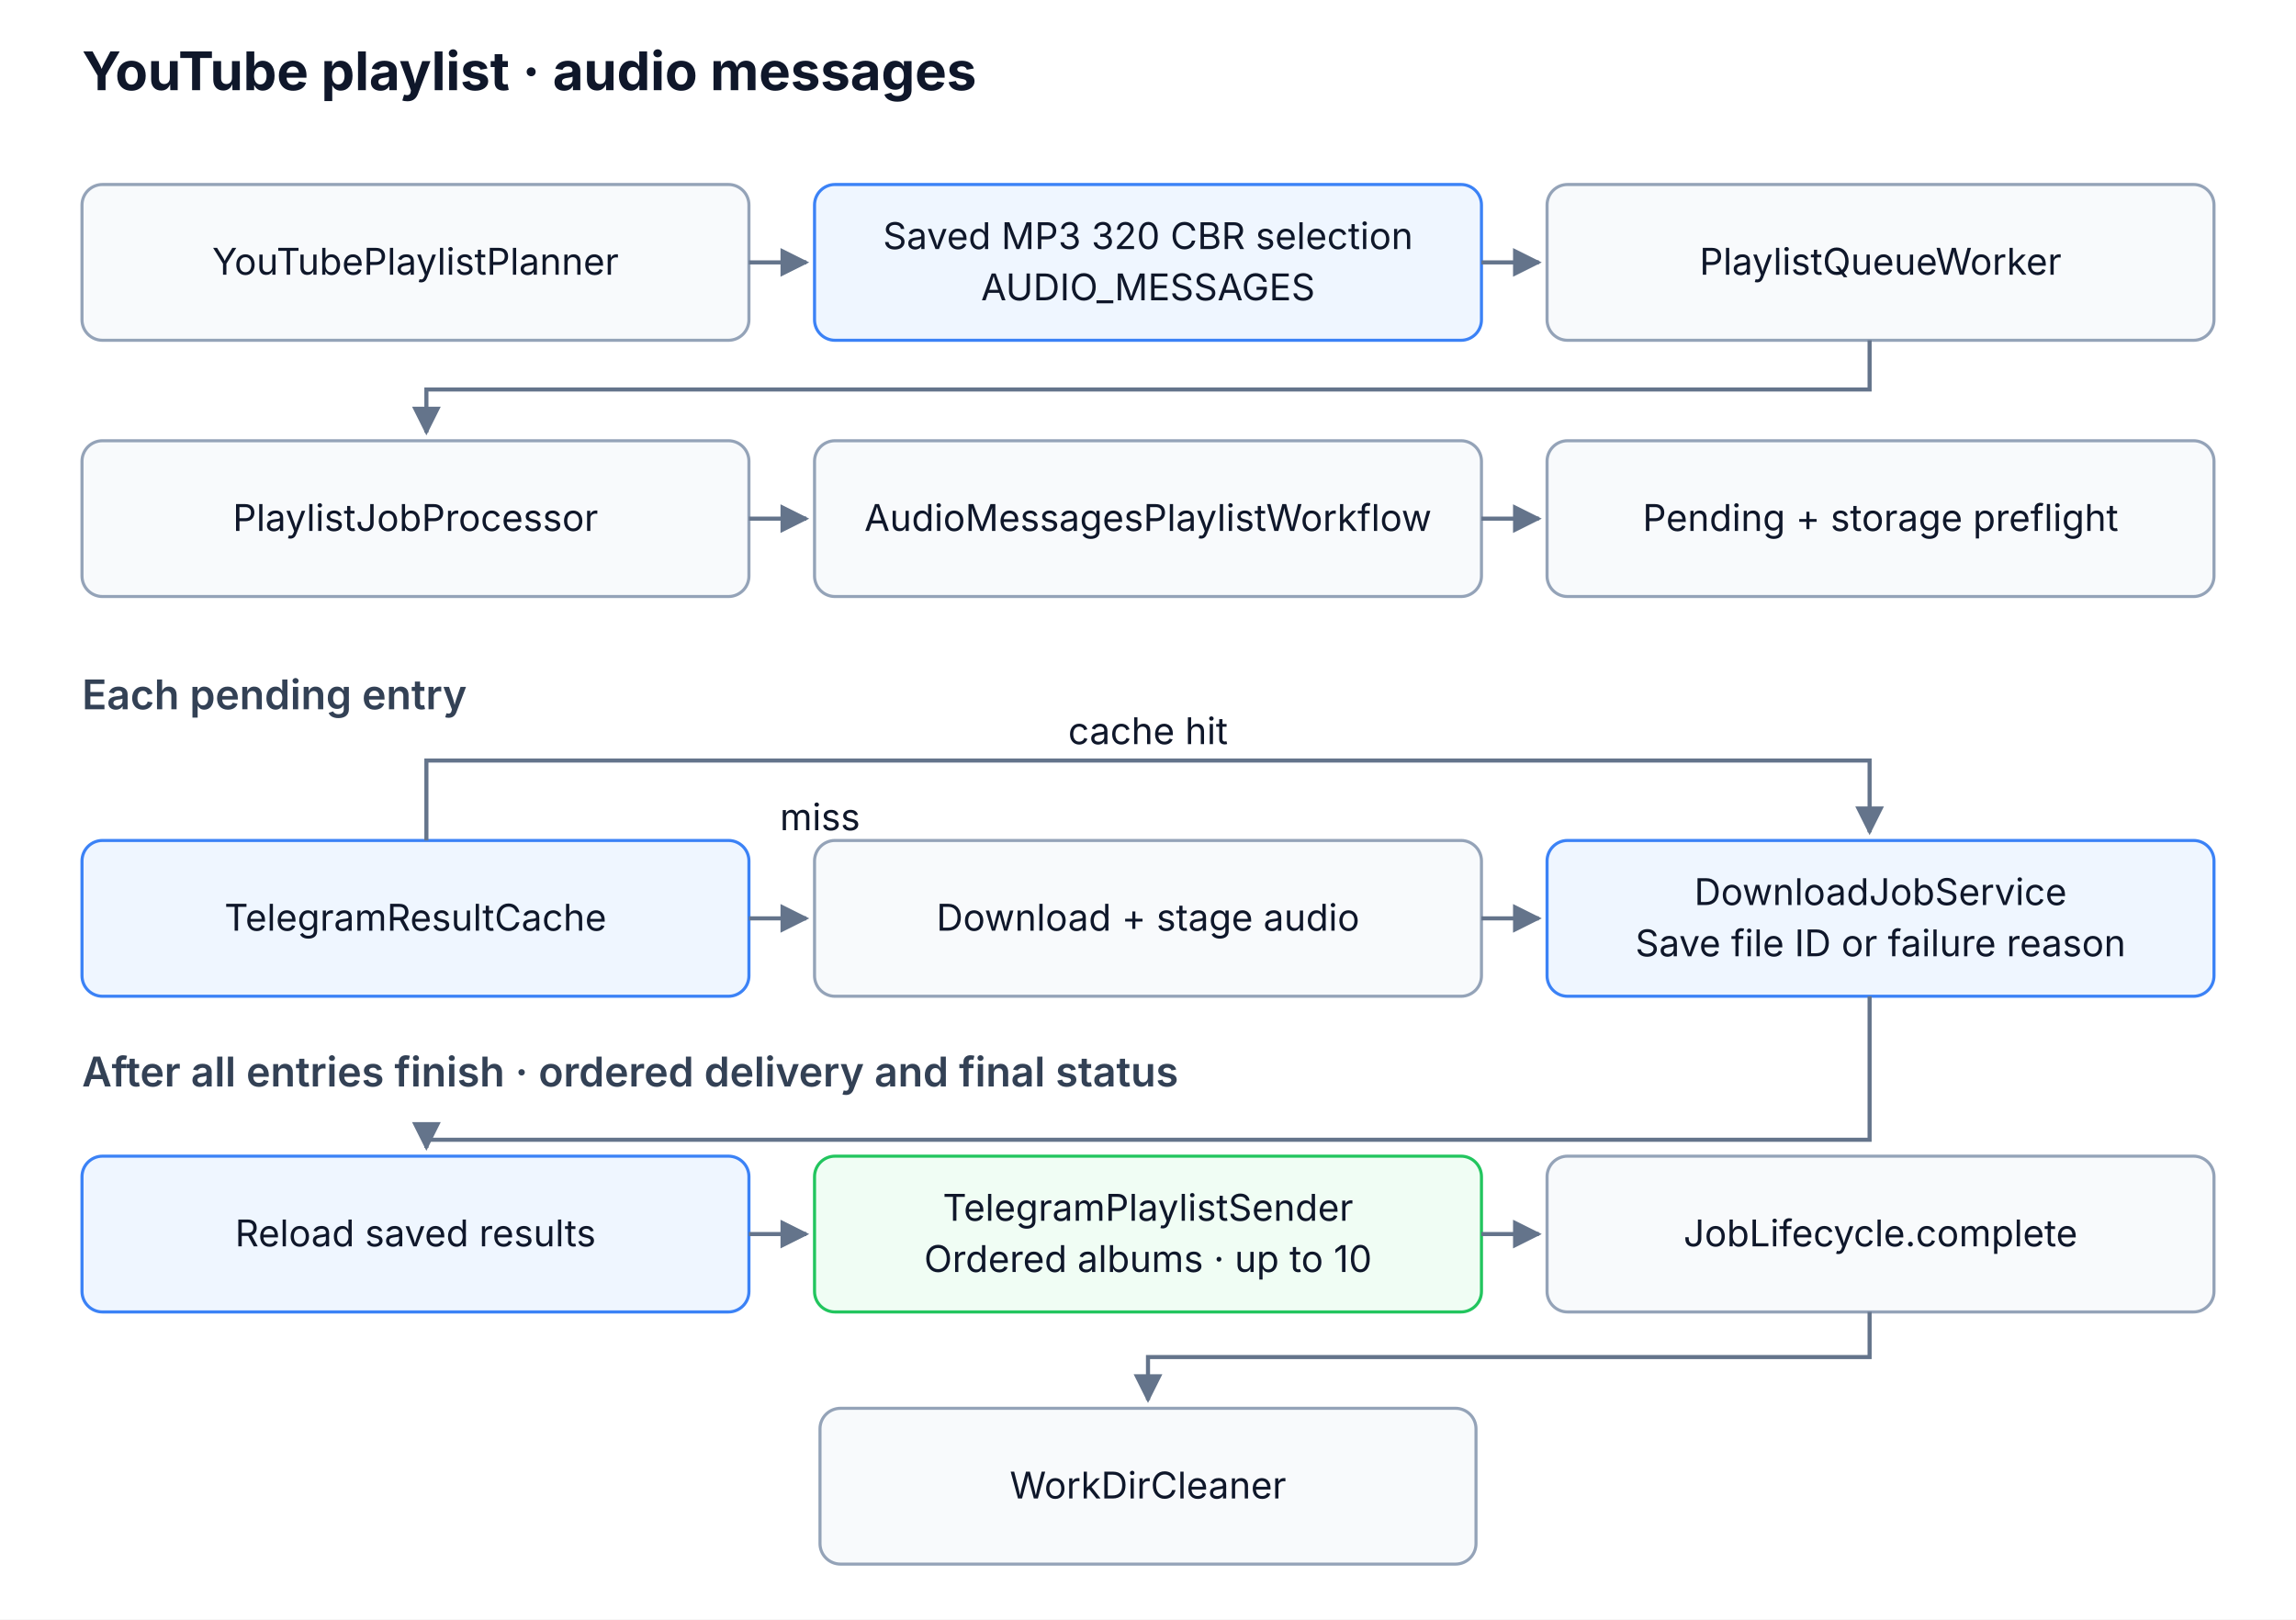
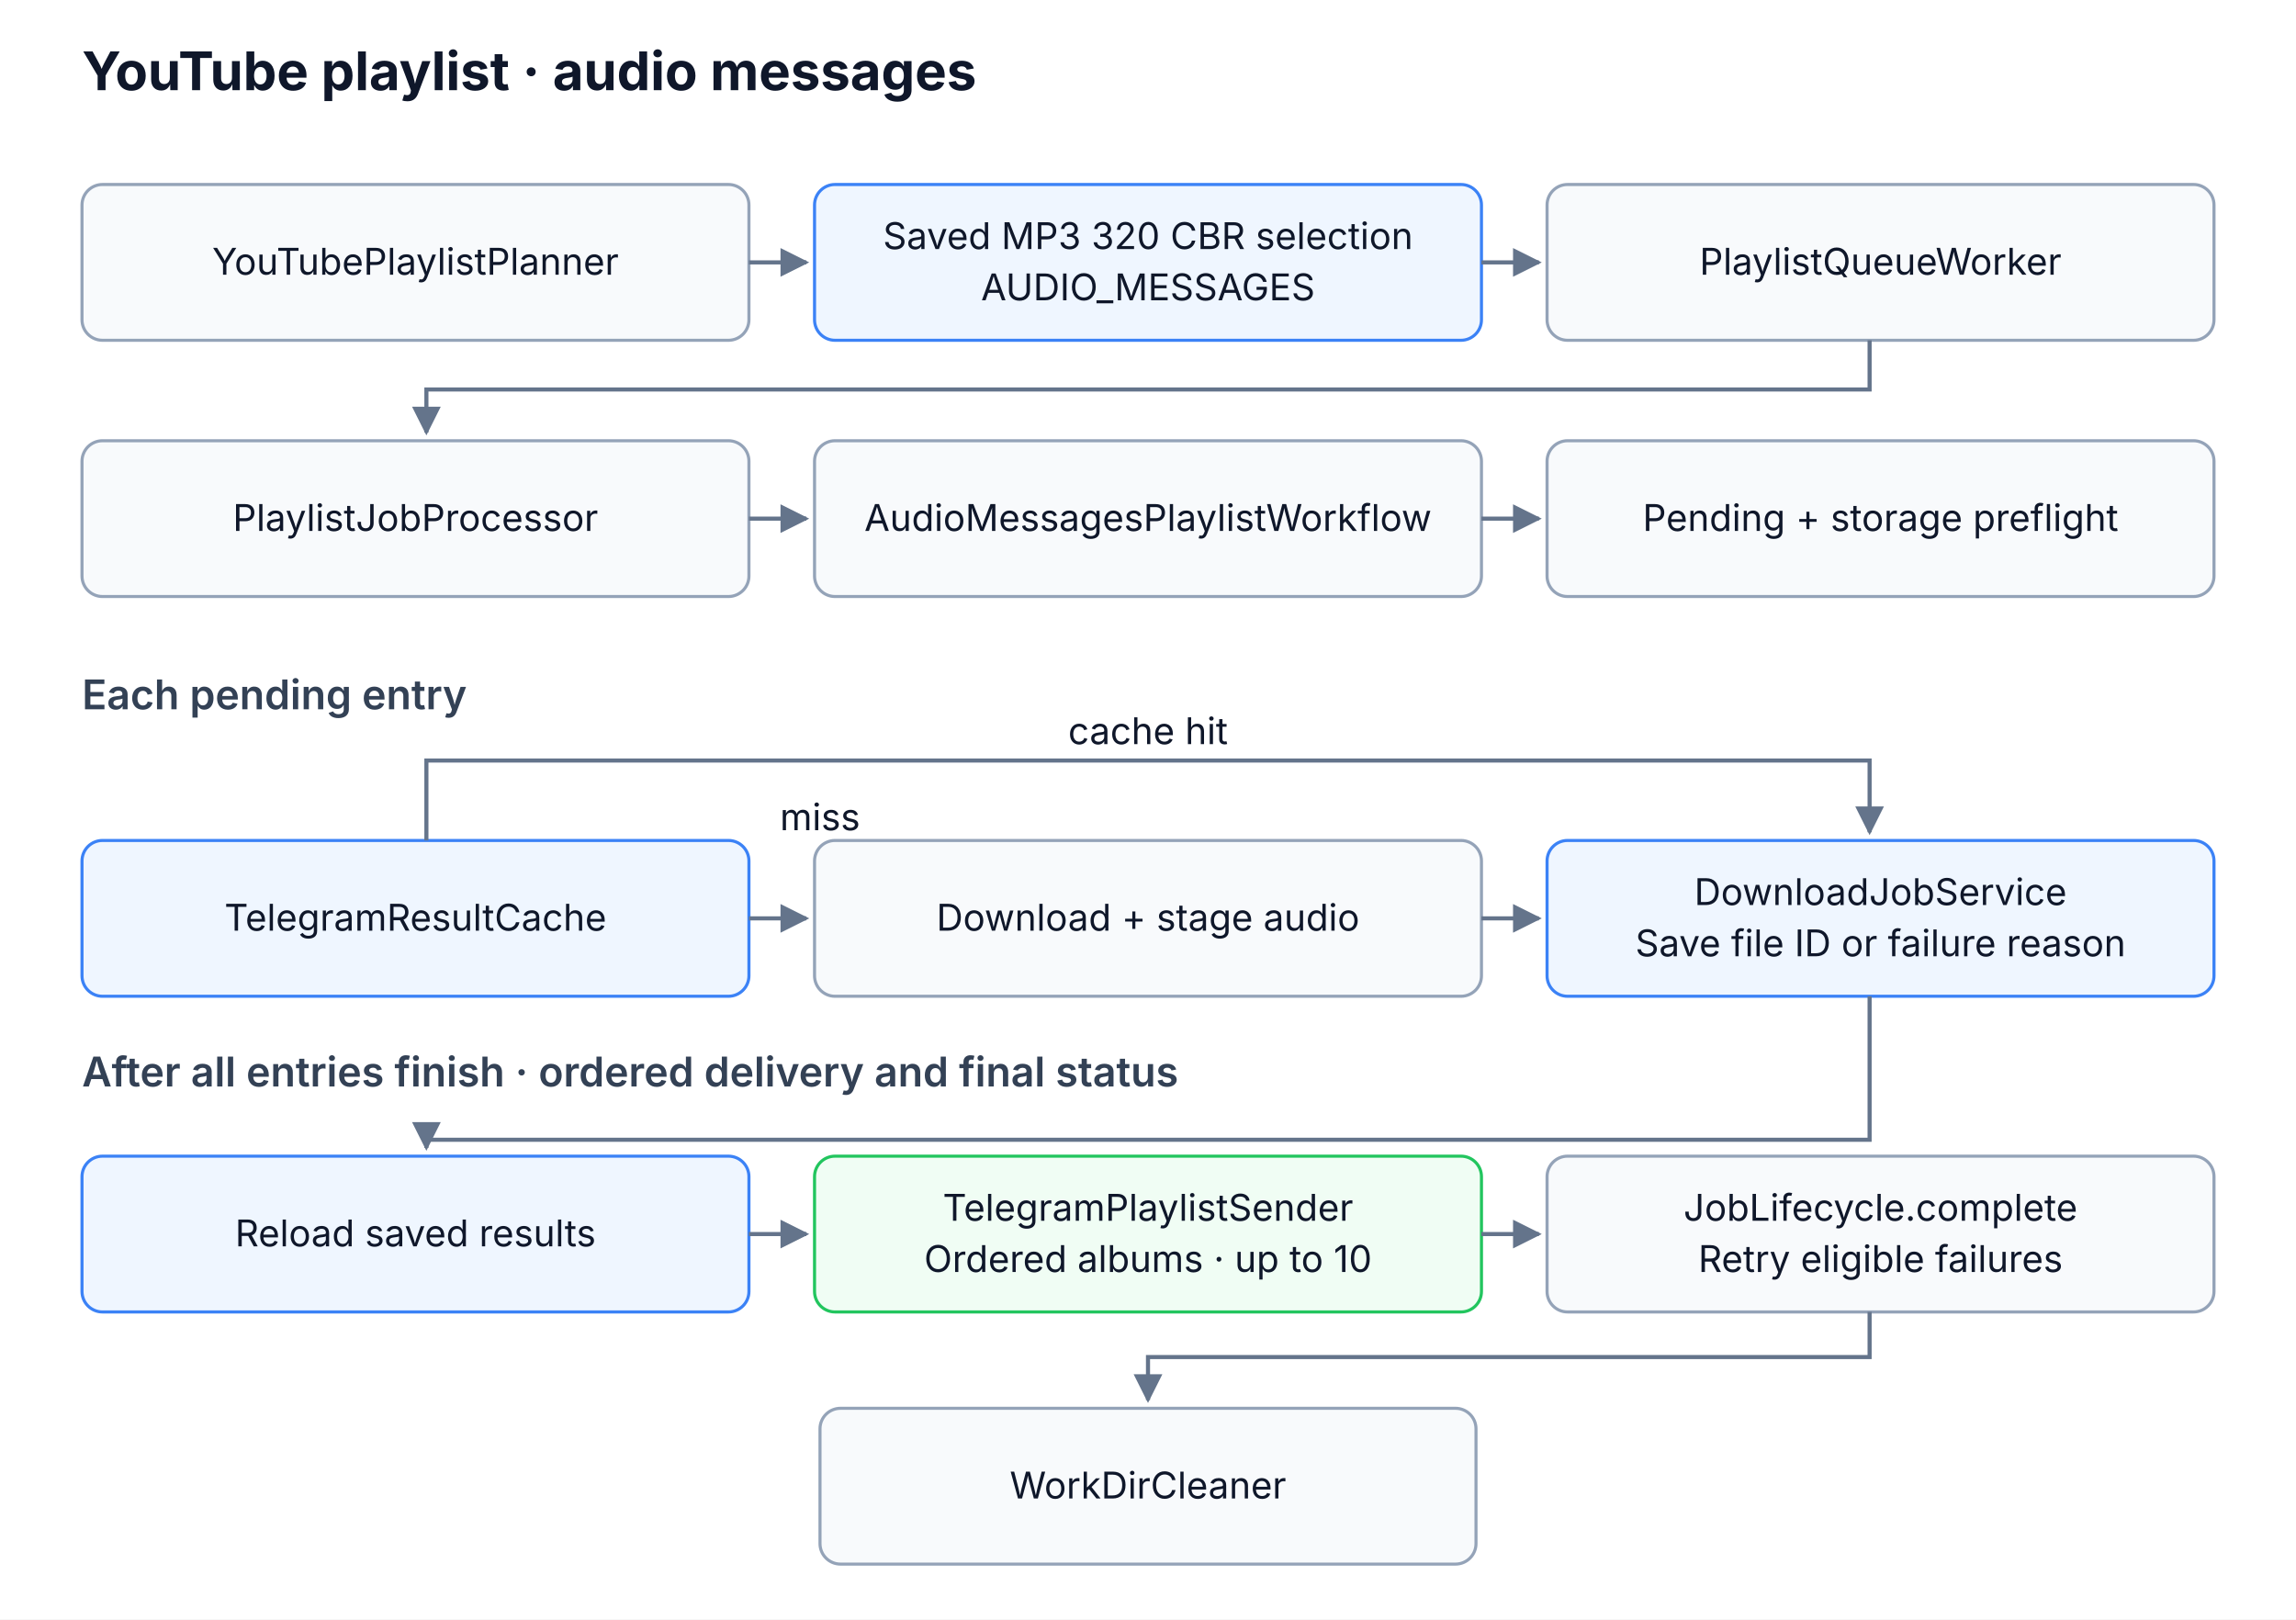
<svg xmlns="http://www.w3.org/2000/svg" width="1120" height="790" viewBox="0 0 1120 790" role="img" aria-labelledby="title description">
  <defs>
    <marker id="arrow" viewBox="0 0 10 10" refX="9" refY="5" markerWidth="7" markerHeight="7" orient="auto">
      <path d="M 0 0 L 10 5 L 0 10 z" fill="#64748b" />
    </marker>
    <style>
      text { font: 18px -apple-system, BlinkMacSystemFont, "Segoe UI", sans-serif; fill: #0f172a; }
      .title { font-size: 26px; font-weight: 700; }
      .stage { font-size: 20px; font-weight: 600; fill: #334155; }
      .box { fill: #f8fafc; stroke: #94a3b8; stroke-width: 1.5; }
      .store { fill: #eff6ff; stroke: #3b82f6; stroke-width: 1.5; }
      .external { fill: #f0fdf4; stroke: #22c55e; stroke-width: 1.5; }
      .arrow { fill: none; stroke: #64748b; stroke-width: 2; marker-end: url(#arrow); }
    </style>
  </defs>
  <rect width="1120" height="790" fill="#ffffff" />
  <text x="40" y="44" class="title">YouTube playlist · audio messages</text>
  <rect x="40.0" y="90" width="325.333" height="76" rx="10" class="box" />
  <text x="202.667" y="134.0" text-anchor="middle">YouTubePlaylistPlanner</text>
  <path d="M 365.333 128 H 393.333" class="arrow" />
  <rect x="397.333" y="90" width="325.333" height="76" rx="10" class="store" />
  <text x="560.0" y="121.5" text-anchor="middle">Saved MP3 320 CBR selection</text>
  <text x="560.0" y="146.5" text-anchor="middle">AUDIO_MESSAGES</text>
  <path d="M 722.667 128 H 750.667" class="arrow" />
  <rect x="754.667" y="90" width="325.333" height="76" rx="10" class="box" />
  <text x="917.333" y="134.0" text-anchor="middle">PlaylistQueueWorker</text>
  <path d="M 912 166 V 190 H 208 V 211" class="arrow" />
  <rect x="40.0" y="215" width="325.333" height="76" rx="10" class="box" />
  <text x="202.667" y="259.0" text-anchor="middle">PlaylistJobProcessor</text>
  <path d="M 365.333 253 H 393.333" class="arrow" />
  <rect x="397.333" y="215" width="325.333" height="76" rx="10" class="box" />
  <text x="560.0" y="259.0" text-anchor="middle">AudioMessagesPlaylistWorkflow</text>
  <path d="M 722.667 253 H 750.667" class="arrow" />
  <rect x="754.667" y="215" width="325.333" height="76" rx="10" class="box" />
  <text x="917.333" y="259.0" text-anchor="middle">Pending + storage preflight</text>
  <text x="40" y="346" class="stage">Each pending entry</text>
  <rect x="40.0" y="410" width="325.333" height="76" rx="10" class="store" />
  <text x="202.667" y="454.0" text-anchor="middle">TelegramResultCache</text>
  <path d="M 365.333 448 H 393.333" class="arrow" />
  <rect x="397.333" y="410" width="325.333" height="76" rx="10" class="box" />
  <text x="560.0" y="454.0" text-anchor="middle">Download + stage audio</text>
  <path d="M 722.667 448 H 750.667" class="arrow" />
  <rect x="754.667" y="410" width="325.333" height="76" rx="10" class="store" />
  <text x="917.333" y="441.5" text-anchor="middle">DownloadJobService</text>
  <text x="917.333" y="466.5" text-anchor="middle">Save file ID or failure reason</text>
  <text x="400" y="405" text-anchor="middle">miss</text>
  <path d="M 208 410 V 371 H 912 V 406" class="arrow" />
  <text x="560" y="363" text-anchor="middle">cache hit</text>
  <path d="M 912 486 V 556 H 208 V 560" class="arrow" />
  <text x="40" y="530" class="stage">After all entries finish · ordered delivery and final status</text>
  <rect x="40.0" y="564" width="325.333" height="76" rx="10" class="store" />
  <text x="202.667" y="608.0" text-anchor="middle">Reload saved results</text>
  <path d="M 365.333 602 H 393.333" class="arrow" />
  <rect x="397.333" y="564" width="325.333" height="76" rx="10" class="external" />
  <text x="560.0" y="595.5" text-anchor="middle">TelegramPlaylistSender</text>
  <text x="560.0" y="620.5" text-anchor="middle">Ordered albums · up to 10</text>
  <path d="M 722.667 602 H 750.667" class="arrow" />
  <rect x="754.667" y="564" width="325.333" height="76" rx="10" class="box" />
-   <text x="917.333" y="608.0" text-anchor="middle">JobLifecycle.complete</text>
+   <text x="917.333" y="595.5" text-anchor="middle">JobLifecycle.complete</text>
+   <text x="917.333" y="620.5" text-anchor="middle">Retry eligible failures</text>
  <path d="M 912 640 V 662 H 560 V 683" class="arrow" />
  <rect x="400" y="687" width="320" height="76" rx="10" class="box" />
  <text x="560.0" y="731.0" text-anchor="middle">WorkDirCleaner</text>
</svg>
